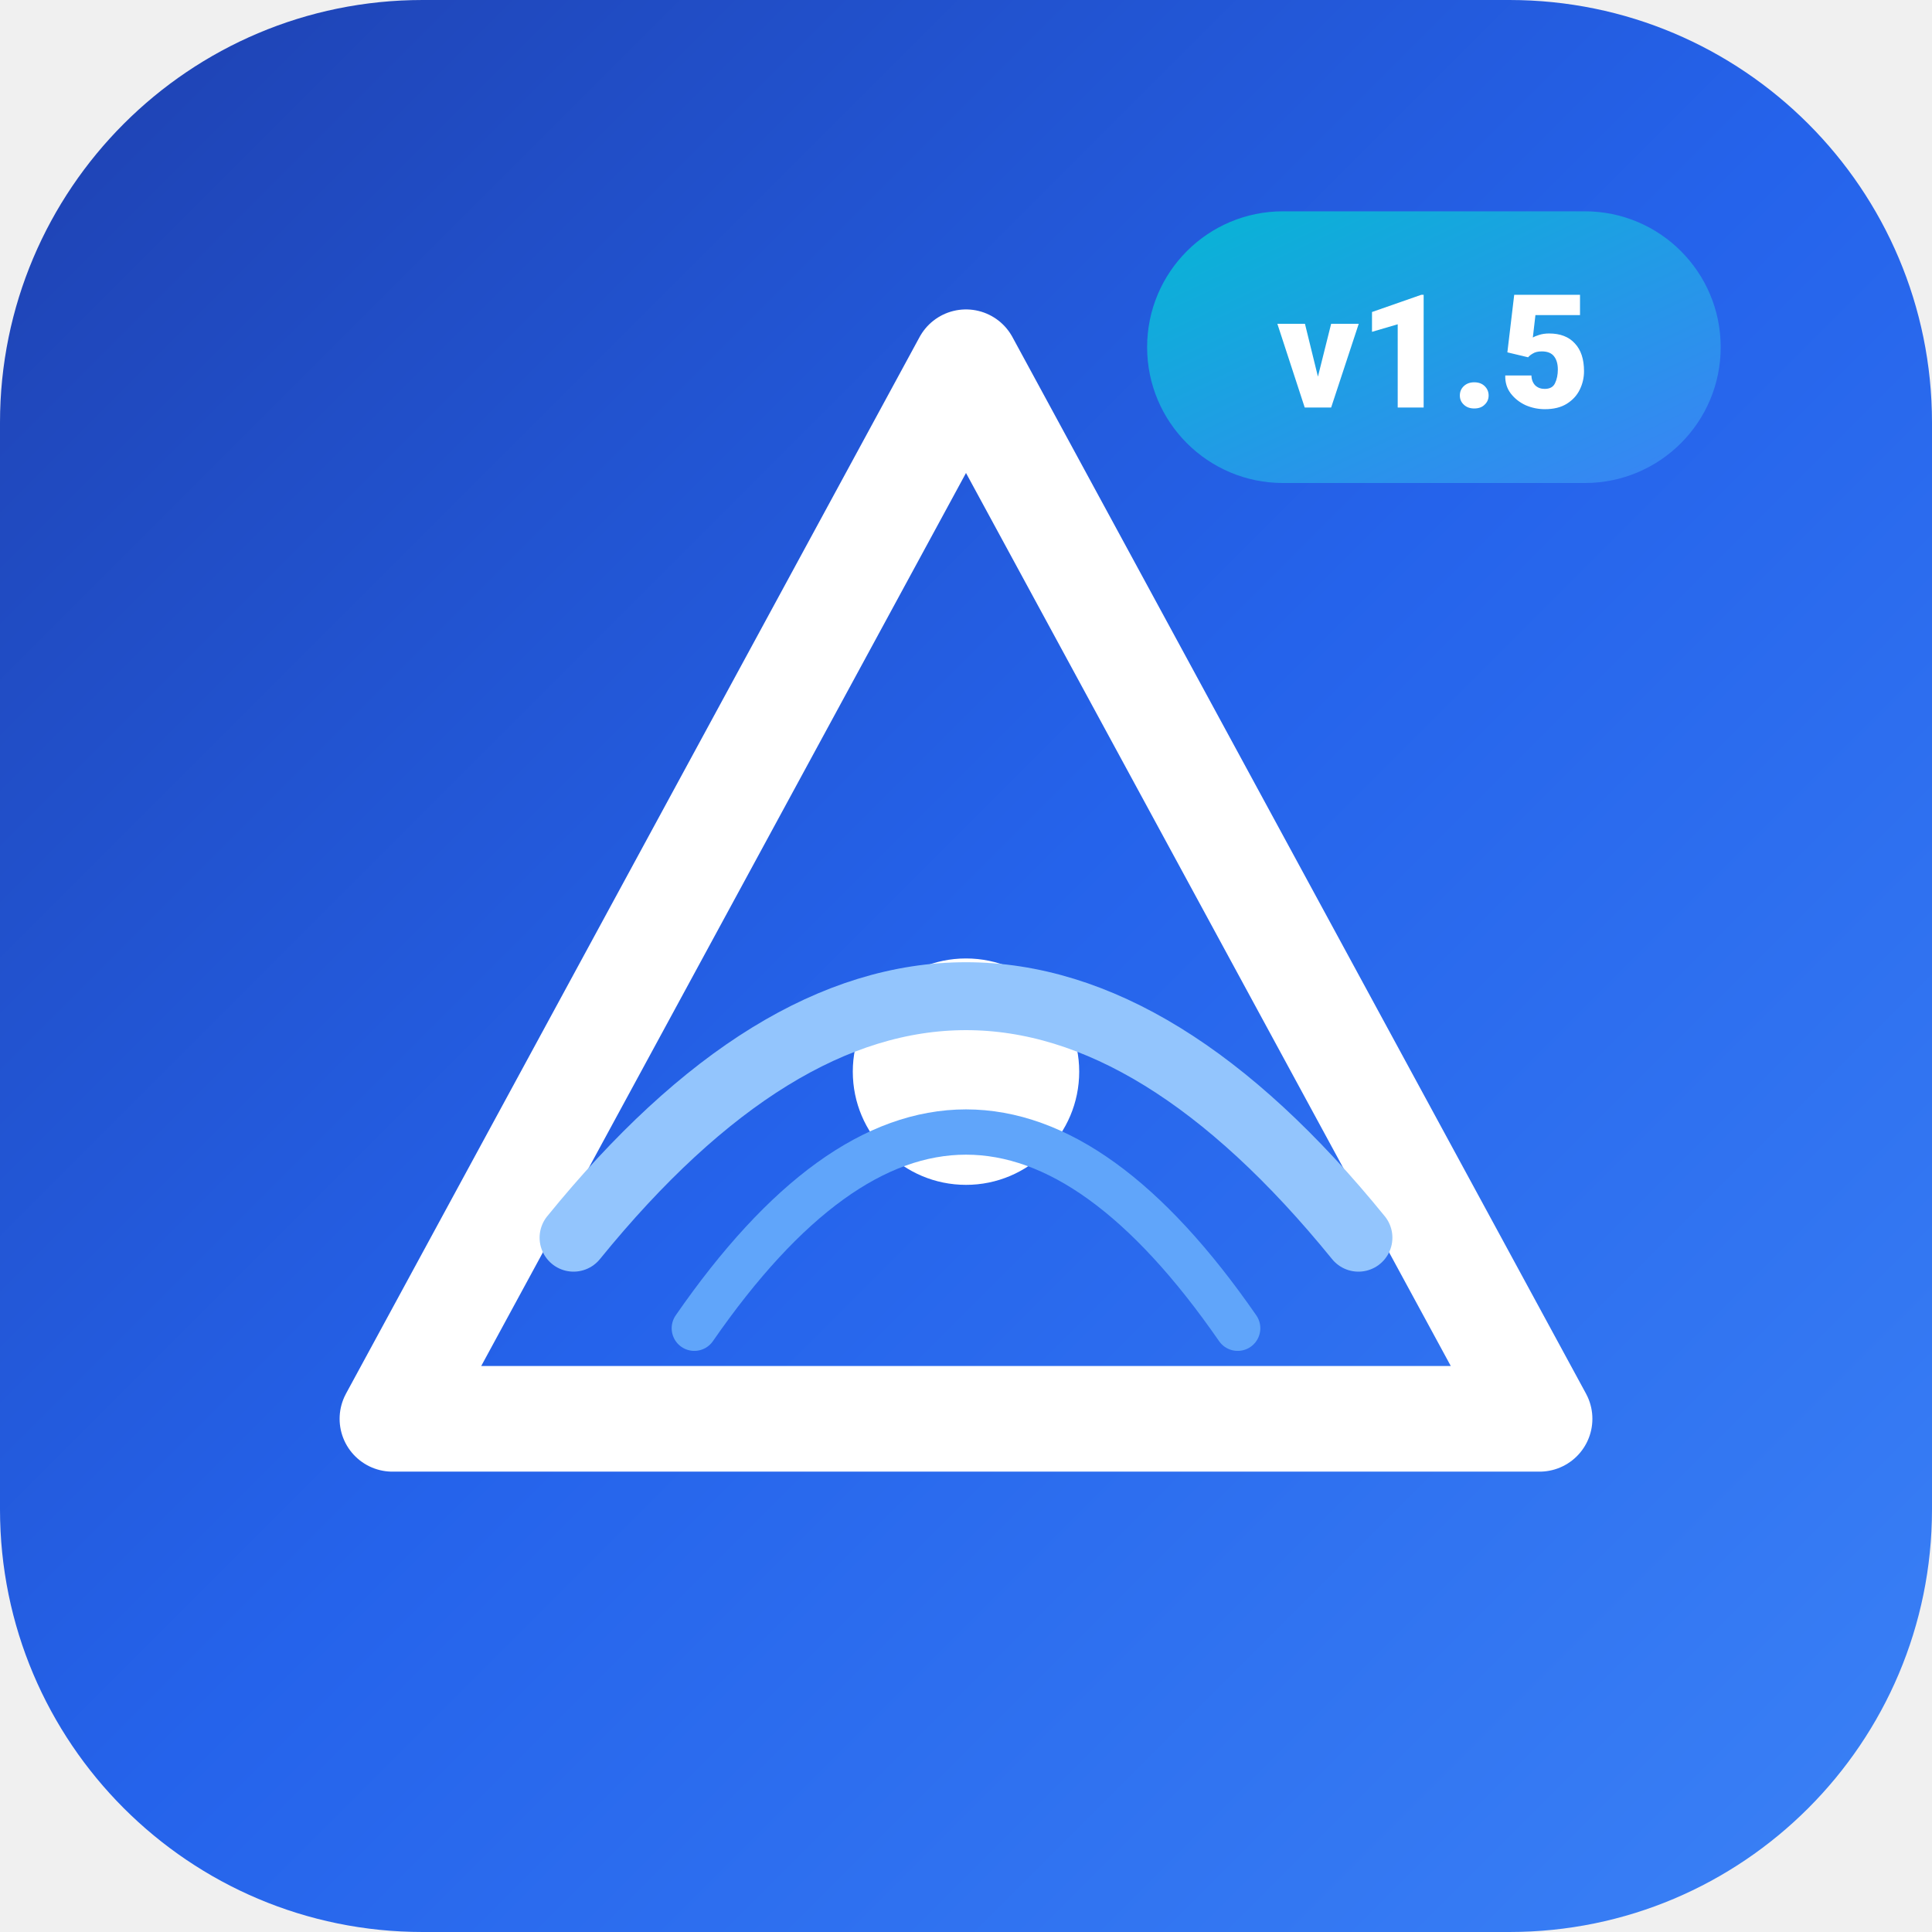
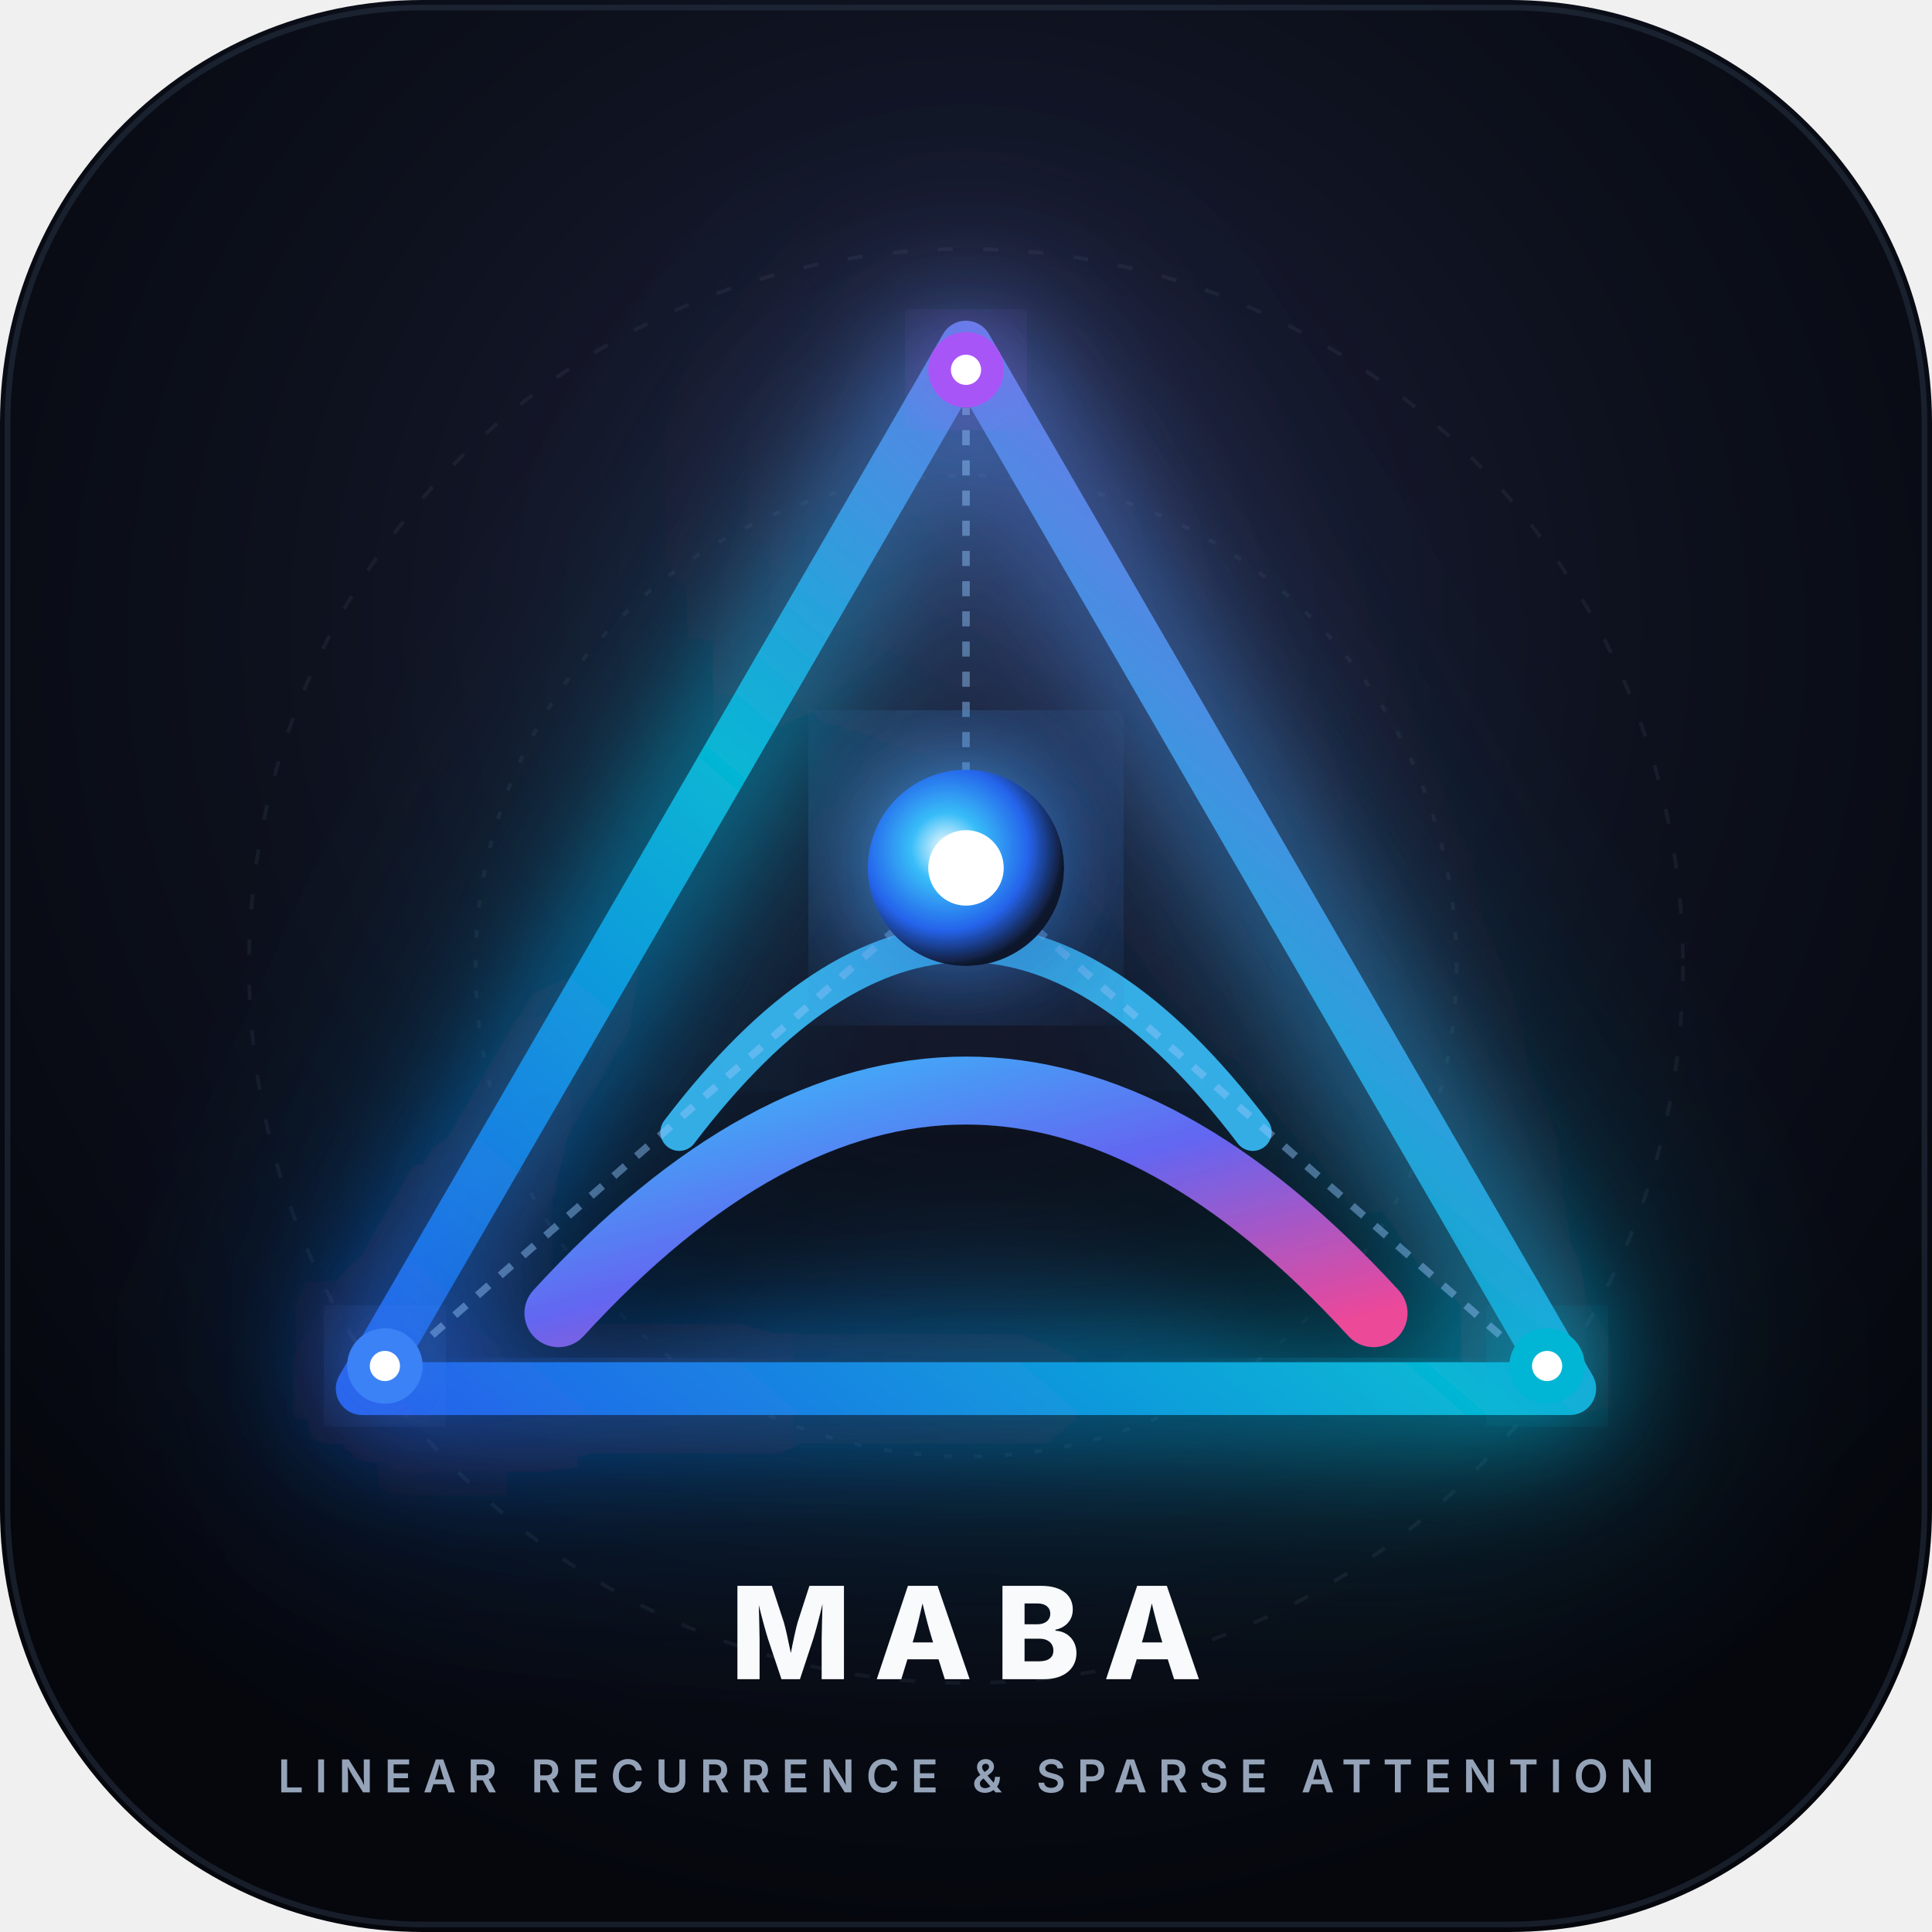
- <svg xmlns="http://www.w3.org/2000/svg" viewBox="0 0 128 128" width="128" height="128">
+ <svg xmlns="http://www.w3.org/2000/svg" viewBox="0 0 512 512" width="100%" height="100%">
  <defs>
-     <linearGradient id="logoGrad" x1="0%" y1="0%" x2="100%" y2="100%">
-       <stop offset="0%" stop-color="#1e40af" />
-       <stop offset="50%" stop-color="#2563eb" />
-       <stop offset="100%" stop-color="#3b82f6" />
+     <radialGradient id="bgGrad" cx="50%" cy="35%" r="65%" fx="50%" fy="30%">
+       <stop offset="0%" stop-color="#1e1e38" />
+       <stop offset="55%" stop-color="#0d111d" />
+       <stop offset="100%" stop-color="#05070d" />
+     </radialGradient>
+     <linearGradient id="deltaGrad" x1="0%" y1="100%" x2="100%" y2="0%">
+       <stop offset="0%" stop-color="#2563eb" />
+       <stop offset="45%" stop-color="#06b6d4" />
+       <stop offset="100%" stop-color="#a855f7" />
    </linearGradient>
-     <linearGradient id="badgeGrad" x1="0%" y1="0%" x2="100%" y2="100%">
-       <stop offset="0%" stop-color="#06b6d4" />
-       <stop offset="100%" stop-color="#3b82f6" />
+     <linearGradient id="ribbonGrad" x1="0%" y1="0%" x2="100%" y2="100%">
+       <stop offset="0%" stop-color="#38bdf8" />
+       <stop offset="50%" stop-color="#6366f1" />
+       <stop offset="100%" stop-color="#ec4899" />
    </linearGradient>
+     <radialGradient id="orbGrad" cx="40%" cy="40%" r="60%">
+       <stop offset="0%" stop-color="#ffffff" />
+       <stop offset="30%" stop-color="#38bdf8" />
+       <stop offset="70%" stop-color="#2563eb" />
+       <stop offset="100%" stop-color="#0f172a" />
+     </radialGradient>
+     <filter id="neonGlow" x="-30%" y="-30%" width="160%" height="160%">
+       <feGaussianBlur stdDeviation="16" result="blur1" />
+       <feGaussianBlur stdDeviation="32" result="blur2" />
+       <feMerge>
+         <feMergeNode in="blur2" />
+         <feMergeNode in="blur1" />
+         <feMergeNode in="SourceGraphic" />
+       </feMerge>
+     </filter>
+     <filter id="softShadow" x="-20%" y="-20%" width="140%" height="140%">
+       <feDropShadow dx="0" dy="12" stdDeviation="18" flood-color="#000000" flood-opacity="0.75" />
+     </filter>
  </defs>
-   <rect width="128" height="128" rx="28" fill="url(#logoGrad)" />
-   <path d="M 64,24 L 102,94 L 26,94 Z" fill="none" stroke="#ffffff" stroke-width="7" stroke-linejoin="round" />
-   <circle cx="64" cy="71" r="7.5" fill="#ffffff" />
-   <path d="M 38,82 Q 64,50 90,82" fill="none" stroke="#93c5fd" stroke-width="4.5" stroke-linecap="round" />
-   <path d="M 46,88 Q 64,62 82,88" fill="none" stroke="#60a5fa" stroke-width="3" stroke-linecap="round" />
-   <rect x="76" y="14" width="38" height="18" rx="9" fill="url(#badgeGrad)" />
-   <text x="95" y="27" font-family="-apple-system, BlinkMacSystemFont, 'Segoe UI', Roboto, sans-serif" font-size="10.5" font-weight="800" fill="#ffffff" text-anchor="middle">v1.5</text>
+   <rect width="512" height="512" rx="112" fill="url(#bgGrad)" />
+   <rect width="508" height="508" x="2" y="2" rx="110" fill="none" stroke="#334155" stroke-width="1.5" stroke-opacity="0.4" />
+   <g opacity="0.12" stroke="#64748b" stroke-width="1">
+     <circle cx="256" cy="256" r="190" fill="none" stroke-dasharray="4 8" />
+     <circle cx="256" cy="256" r="130" fill="none" stroke-dasharray="2 6" />
+   </g>
+   <g filter="url(#neonGlow)">
+     <path d="M 256,92 L 416,368 L 96,368 Z" fill="none" stroke="url(#deltaGrad)" stroke-width="14" stroke-linejoin="round" stroke-linecap="round" />
+   </g>
+   <path d="M 148,348 Q 256,230 364,348" fill="none" stroke="url(#ribbonGrad)" stroke-width="18" stroke-linecap="round" filter="url(#softShadow)" />
+   <path d="M 180,300 Q 256,200 332,300" fill="none" stroke="#38bdf8" stroke-width="10" stroke-linecap="round" opacity="0.9" />
+   <g stroke="#93c5fd" stroke-width="2" opacity="0.45" stroke-dasharray="4 4">
+     <line x1="256" y1="230" x2="256" y2="108" />
+     <line x1="256" y1="230" x2="400" y2="356" />
+     <line x1="256" y1="230" x2="112" y2="356" />
+   </g>
+   <circle cx="256" cy="230" r="26" fill="url(#orbGrad)" filter="url(#neonGlow)" />
+   <circle cx="256" cy="230" r="10" fill="#ffffff" />
+   <circle cx="256" cy="98" r="10" fill="#a855f7" filter="url(#neonGlow)" />
+   <circle cx="256" cy="98" r="4" fill="#ffffff" />
+   <circle cx="410" cy="362" r="10" fill="#06b6d4" filter="url(#neonGlow)" />
+   <circle cx="410" cy="362" r="4" fill="#ffffff" />
+   <circle cx="102" cy="362" r="10" fill="#3b82f6" filter="url(#neonGlow)" />
+   <circle cx="102" cy="362" r="4" fill="#ffffff" />
+   <text x="256" y="445" font-family="-apple-system, BlinkMacSystemFont, 'Inter', 'SF Pro Display', Roboto, sans-serif" font-size="34" font-weight="800" letter-spacing="6" fill="#f8fafc" text-anchor="middle">MABA</text>
+   <text x="256" y="475" font-family="-apple-system, BlinkMacSystemFont, 'Inter', 'SF Pro Text', Roboto, sans-serif" font-size="12" font-weight="600" letter-spacing="3" fill="#94a3b8" text-anchor="middle">LINEAR RECURRENCE &amp; SPARSE ATTENTION</text>
</svg>
